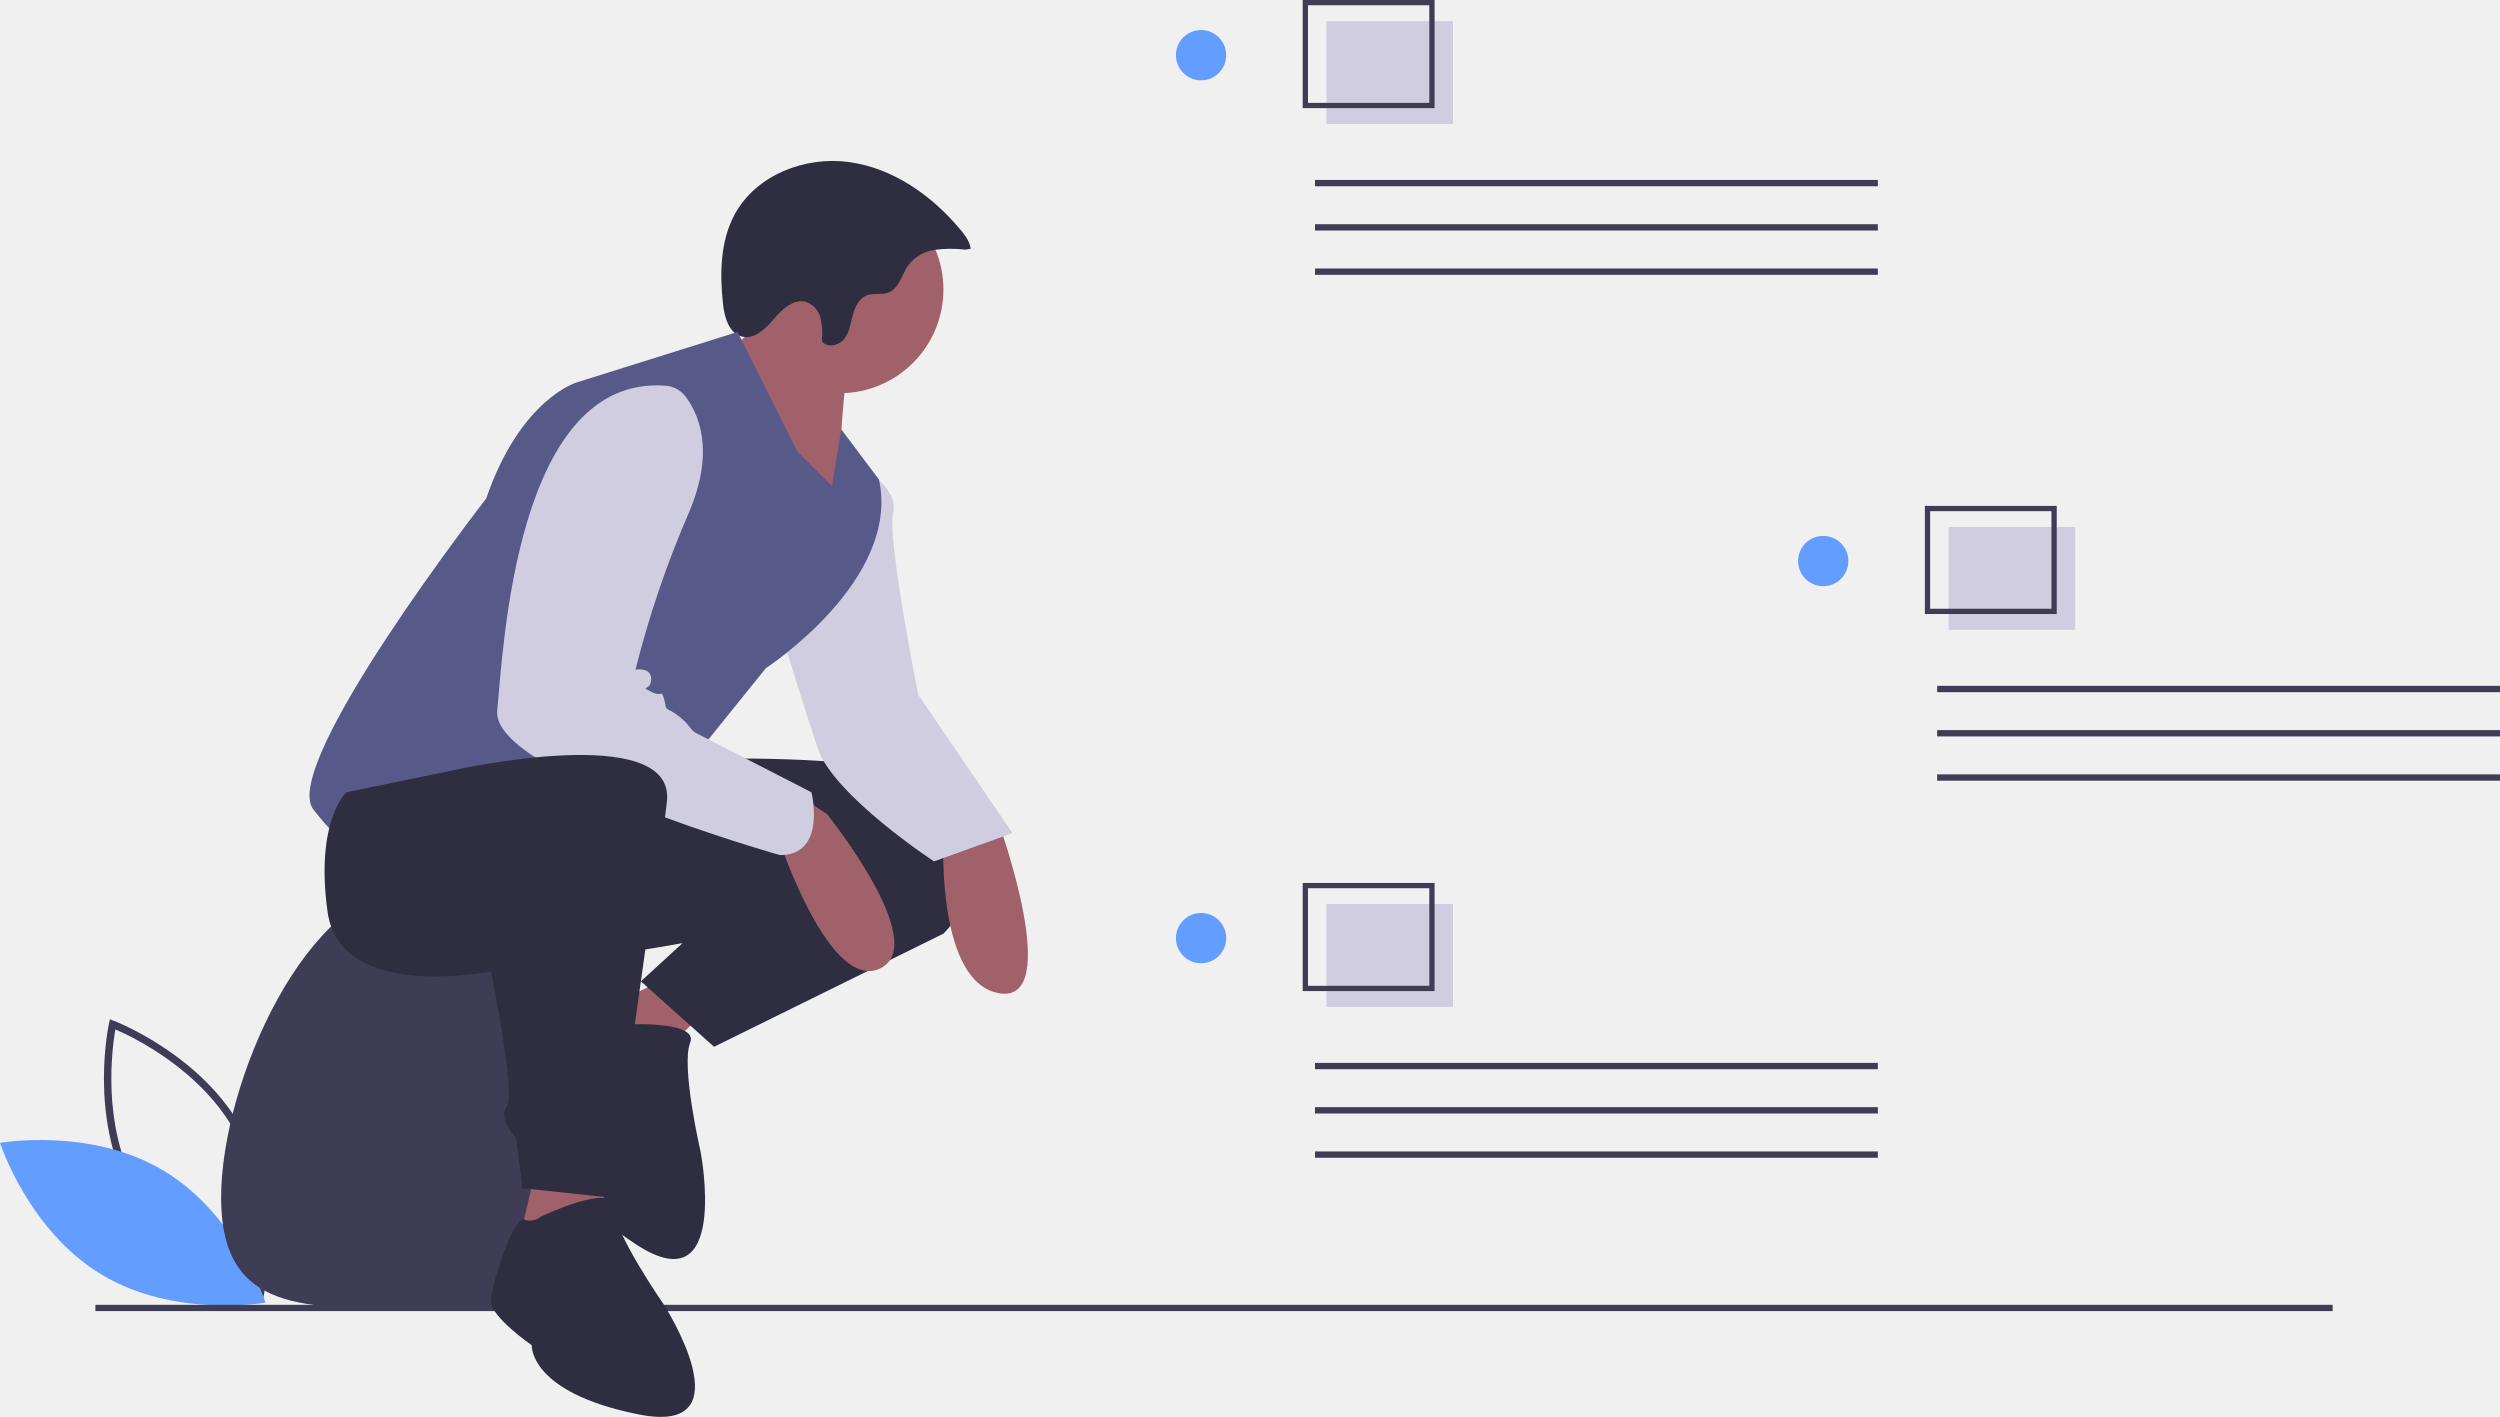
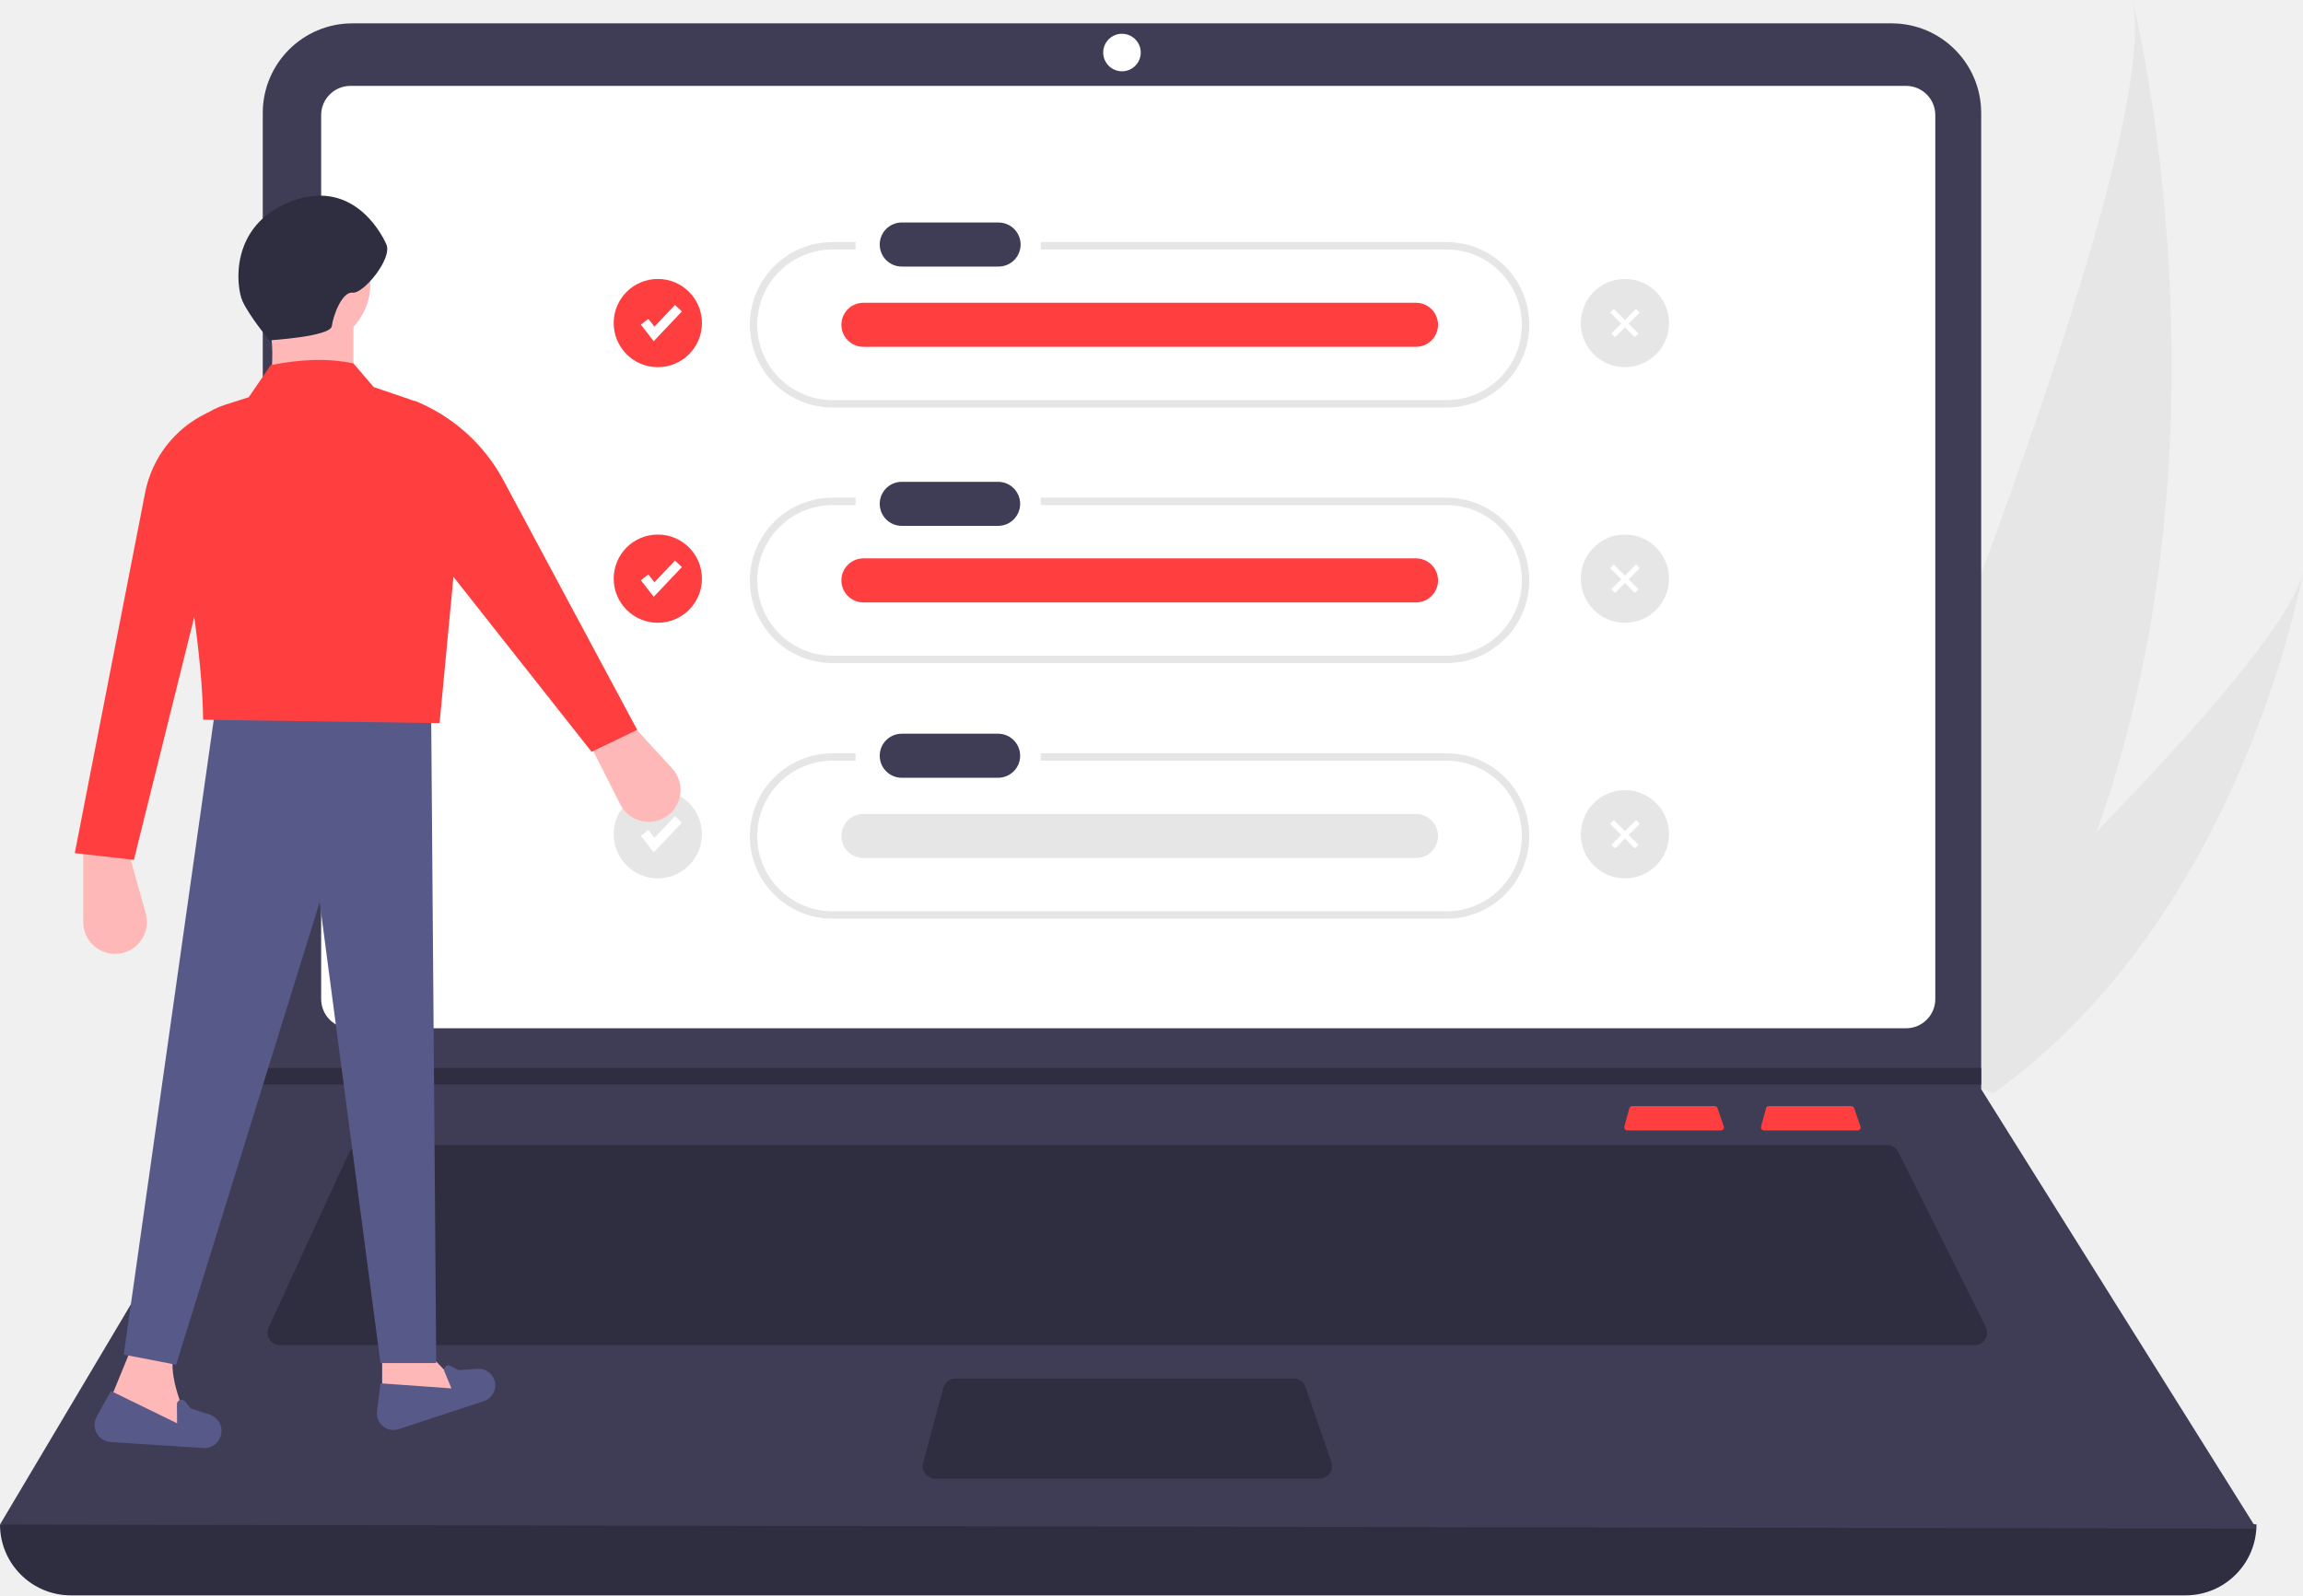
- <svg xmlns="http://www.w3.org/2000/svg" id="b6942215-14b2-40f7-8c48-1a1432d81c3d" data-name="Layer 1" width="795.629" height="450.927" viewBox="0 0 795.629 450.927">
-   <path d="M285.679,638.886l-1.267-.475c-.278-.105-27.993-10.723-40.975-34.799-12.983-24.077-6.626-53.067-6.56-53.356l.299-1.32,1.267.475c.278.105,27.992,10.723,40.975,34.799,12.983,24.077,6.626,53.067,6.56,53.356ZM245.516,602.491c10.976,20.357,32.877,30.791,38.426,33.174,1.055-5.947,4.364-29.997-6.603-50.334-10.965-20.335-32.874-30.786-38.426-33.174C237.858,558.108,234.55,582.155,245.516,602.491Z" transform="translate(-202.1857 -224.5365)" fill="#3f3d56" />
-   <path d="M254.359,597.166c23.331,14.037,32.317,41.918,32.317,41.918s-28.842,5.123-52.173-8.914S202.186,588.252,202.186,588.252,231.027,583.13,254.359,597.166Z" transform="translate(-202.1857 -224.5365)" fill="#639dff" />
-   <path d="M395.55,605.795c0,37.003-27.534,35-61.5,35s-61.5,2.003-61.5-35,27.534-99,61.5-99S395.55,568.792,395.55,605.795Z" transform="translate(-202.1857 -224.5365)" fill="#3f3d56" />
-   <rect x="30.364" y="415.259" width="712" height="2" fill="#3f3d56" />
-   <path d="M540.172,300.236c-.033-.105-.068-.211-.101-.316.014.046.032.09.046.136Z" transform="translate(-202.1857 -224.5365)" fill="#2f2e41" />
-   <polygon points="224.24 322.14 203.24 342.14 186.24 324.14 212.24 311.14 224.24 322.14" fill="#a0616a" />
-   <path d="M399.362,550.628s25.441-1.662,22.467,5.765,3.33,34.726,3.33,34.726,9.453,49.027-20.437,29.518-23.386-33.062-23.386-33.062-8.723-13.188-6.864-17.829,16.629-22.467,19.46-20.236A5.575,5.575,0,0,0,399.362,550.628Z" transform="translate(-202.1857 -224.5365)" fill="#2f2e41" />
-   <path d="M390.426,467.676s112-9,121,14-9,40-9,40l-73,36-23.283-20.828,13.283-12.172s-75,14-77,3S350.426,458.676,390.426,467.676Z" transform="translate(-202.1857 -224.5365)" fill="#2f2e41" />
-   <path d="M520.426,487.676s20,56,0,53-18-48-18-48Z" transform="translate(-202.1857 -224.5365)" fill="#a0616a" />
-   <path d="M475.926,373.176s12.5,6.5,10.5,14.5,8,58,8,58l30,44-25,9s-32-21-37-36-12-38-12-38Z" transform="translate(-202.1857 -224.5365)" fill="#d0cde1" />
-   <circle cx="267.24" cy="92.14" r="33" fill="#a0616a" />
-   <path d="M471.926,340.176s-4,33-2,46-40-47-40-47,18-13,18-18S471.926,340.176,471.926,340.176Z" transform="translate(-202.1857 -224.5365)" fill="#a0616a" />
-   <path d="M509.355,303.982a38.535,38.535,0,0,0-9.648.067,12.971,12.971,0,0,0-8.245,4.608c-2.282,3.056-3.041,7.697-6.617,9.022-2.131.79-4.599.038-6.731.824-2.56.943-3.86,3.774-4.541,6.416s-1.076,5.503-2.819,7.602-5.496,2.804-7.04.555a21.62,21.62,0,0,0-.367-7.23,7.326,7.326,0,0,0-4.621-5.214c-3.93-1.138-7.588,2.276-10.234,5.396s-6.19,6.6-10.163,5.623c-4.169-1.025-5.592-6.154-6.051-10.422-1.046-9.725-.891-20.051,3.812-28.627,6.807-12.412,22.345-18.435,36.366-16.489s26.397,10.699,35.443,21.588c1.47,1.77,2.918,3.715,3.233,5.994" transform="translate(-202.1857 -224.5365)" fill="#2f2e41" />
-   <path d="M466.926,379.176l-11-11-19-38-51,16s-18,5-29,37c0,0-66,85-55,99s13,13,31,2a159.494,159.494,0,0,1,36-16l48,5,29-36s43-28,36-60l-12-16Z" transform="translate(-202.1857 -224.5365)" fill="#575a89" />
-   <path d="M459.426,479.676l6,4s33,41,17,49-32-40-32-40Z" transform="translate(-202.1857 -224.5365)" fill="#a0616a" />
-   <path d="M414.078,347.287a8.587,8.587,0,0,1,6.122,3.272c3.968,5.048,9.881,16.92,1.225,37.118a322.916,322.916,0,0,0-17,50s5-1,5,3-4,2,0,4,3-1,4,2c1.044,3.133-.093,2.994,2.285,4.139a19.309,19.309,0,0,1,6.109,5.312,7.059,7.059,0,0,0,1.606,1.549l37,19s5,20-10,20c0,0-92-26-90-46C362.381,431.123,366.248,343.706,414.078,347.287Z" transform="translate(-202.1857 -224.5365)" fill="#d0cde1" />
-   <polygon points="192.24 375.14 192.24 401.14 164.24 399.14 170.24 373.14 192.24 375.14" fill="#a0616a" />
-   <path d="M374.426,611.676s23-11,23-3,16,31,16,31,27,42-8,35-34-22-34-22-13-9-13-14,7.086-27.039,10.543-26.019A5.575,5.575,0,0,0,374.426,611.676Z" transform="translate(-202.1857 -224.5365)" fill="#2f2e41" />
-   <path d="M346.426,469.676s71-16,68,10-6,41-6,41l-12,85-28-3-2-16s-6-6-3-10-5-43-5-43-48,10-52-19,6-38,6-38Z" transform="translate(-202.1857 -224.5365)" fill="#2f2e41" />
-   <rect x="418.502" y="338.269" width="179.127" height="2.013" fill="#3f3d56" />
-   <rect x="418.502" y="352.358" width="179.127" height="2.013" fill="#3f3d56" />
-   <rect x="418.502" y="366.446" width="179.127" height="2.013" fill="#3f3d56" />
-   <rect x="422.145" y="287.715" width="40.29" height="32.736" fill="#d0cde1" />
-   <path d="M658.745,539.951h-41.969V505.537h41.969Zm-40.29-1.679h38.612V507.215H618.455Z" transform="translate(-202.1857 -224.5365)" fill="#3f3d56" />
-   <circle cx="382.241" cy="298.558" r="8" fill="#639dff" />
-   <rect x="418.502" y="57.269" width="179.127" height="2.013" fill="#3f3d56" />
-   <rect x="418.502" y="71.358" width="179.127" height="2.013" fill="#3f3d56" />
-   <rect x="418.502" y="85.446" width="179.127" height="2.013" fill="#3f3d56" />
-   <rect x="422.145" y="6.715" width="40.29" height="32.736" fill="#d0cde1" />
-   <path d="M658.745,258.951h-41.969V224.537h41.969Zm-40.29-1.679h38.612V226.215H618.455Z" transform="translate(-202.1857 -224.5365)" fill="#3f3d56" />
-   <circle cx="382.241" cy="17.558" r="8" fill="#639dff" />
-   <rect x="616.502" y="218.269" width="179.127" height="2.013" fill="#3f3d56" />
-   <rect x="616.502" y="232.358" width="179.127" height="2.013" fill="#3f3d56" />
-   <rect x="616.502" y="246.446" width="179.127" height="2.013" fill="#3f3d56" />
-   <rect x="620.145" y="167.715" width="40.29" height="32.736" fill="#d0cde1" />
-   <path d="M856.745,419.951h-41.969V385.537h41.969Zm-40.29-1.679h38.612V387.215H816.455Z" transform="translate(-202.1857 -224.5365)" fill="#3f3d56" />
-   <circle cx="580.241" cy="178.558" r="8" fill="#639dff" />
+ <svg xmlns="http://www.w3.org/2000/svg" id="e947267e-2fd0-4612-8553-18e563890315" data-name="Layer 1" width="808.778" height="560.418" viewBox="0 0 808.778 560.418">
+   <path d="M931.874,462.004a348.201,348.201,0,0,1-45.13,86.56c-.438.618-.884,1.223-1.332,1.837L827.663,531.7c.261-.596.546-1.264.85-1.994C846.7,486.687,956.151,224.46,944.529,169.791,945.639,174.28,981.902,322.801,931.874,462.004Z" transform="translate(-195.6108 -169.7909)" fill="#e6e6e6" />
+   <path d="M897.885,552.173c-.705.532-1.431,1.057-2.164,1.568l-43.321-14.03c.518-.479,1.121-1.044,1.815-1.681,11.34-10.6,45.03-42.358,77.659-76.025,35.065-36.18,68.914-74.558,72.515-91.249C1003.712,374.564,982.346,490.421,897.885,552.173Z" transform="translate(-195.6108 -169.7909)" fill="#e6e6e6" />
+   <path d="M963.145,730.209H220.512a24.901,24.901,0,0,1-24.901-24.901v0q403.807-46.93,792.435,0v0A24.901,24.901,0,0,1,963.145,730.209Z" transform="translate(-195.6108 -169.7909)" fill="#2f2e41" />
+   <path d="M988.046,706.773l-792.435-1.465L287.451,550.776l.439-.732V209.472a31.475,31.475,0,0,1,31.478-31.478H859.894A31.475,31.475,0,0,1,891.372,209.472v342.915Z" transform="translate(-195.6108 -169.7909)" fill="#3f3d56" />
+   <path d="M318.651,199.966a10.265,10.265,0,0,0-10.253,10.253V520.748a10.265,10.265,0,0,0,10.253,10.253H865.006a10.266,10.266,0,0,0,10.253-10.253V210.219a10.265,10.265,0,0,0-10.253-10.253Z" transform="translate(-195.6108 -169.7909)" fill="#fff" />
+   <path d="M322.241,572.015a4.406,4.406,0,0,0-3.992,2.558l-28.299,61.52a4.394,4.394,0,0,0,3.992,6.231H889.053a4.394,4.394,0,0,0,3.929-6.36l-30.76-61.52a4.372,4.372,0,0,0-3.929-2.429Z" transform="translate(-195.6108 -169.7909)" fill="#2f2e41" />
+   <circle cx="394.021" cy="18.457" r="6.591" fill="#fff" />
+   <path d="M531.137,654.042a4.401,4.401,0,0,0-4.243,3.251l-7.099,26.366a4.394,4.394,0,0,0,4.243,5.537H659.036A4.393,4.393,0,0,0,663.187,683.364l-9.126-26.366a4.397,4.397,0,0,0-4.153-2.957Z" transform="translate(-195.6108 -169.7909)" fill="#2f2e41" />
+   <polygon points="695.761 375.126 695.761 380.985 91.84 380.985 92.295 380.253 92.295 375.126 695.761 375.126" fill="#2f2e41" />
+   <path d="M703.615,254.83H561.125v2.603H703.615a26.451,26.451,0,0,1,0,52.902H488.003a26.451,26.451,0,0,1,0-52.902h8.057v-2.603h-8.057a29.053,29.053,0,0,0,0,58.107H703.615a29.053,29.053,0,1,0,0-58.107Z" transform="translate(-195.6108 -169.7909)" fill="#e6e6e6" />
+   <path d="M703.615,344.619H561.125v2.603H703.615a26.451,26.451,0,0,1,0,52.902H488.003a26.451,26.451,0,0,1,0-52.902h8.057v-2.603h-8.057a29.053,29.053,0,0,0,0,58.107H703.615a29.053,29.053,0,1,0,0-58.107Z" transform="translate(-195.6108 -169.7909)" fill="#e6e6e6" />
+   <path d="M703.615,434.407H561.125V437.01H703.615a26.451,26.451,0,1,1,0,52.902H488.003a26.451,26.451,0,0,1,0-52.902h8.057v-2.603h-8.057a29.053,29.053,0,0,0,0,58.107H703.615a29.053,29.053,0,1,0,0-58.107Z" transform="translate(-195.6108 -169.7909)" fill="#e6e6e6" />
+   <path id="ab287899-84e3-434f-b92d-b2aaa12c9990" data-name="Path 40" d="M512.144,247.954a7.739,7.739,0,0,0,0,15.475h33.945a7.739,7.739,0,1,0,.254-15.475q-.127-.002-.254,0Z" transform="translate(-195.6108 -169.7909)" fill="#3f3d56" />
+   <path id="af2a4b37-a3ed-4662-953e-6f9b285406f1" data-name="Path 40" d="M512.144,339.044a7.739,7.739,0,0,0,0,15.475h33.945a7.739,7.739,0,0,0,.254-15.475q-.127-.002-.254,0Z" transform="translate(-195.6108 -169.7909)" fill="#3f3d56" />
+   <path id="ff7e389f-e1f1-4104-a8c8-8a888f7bdbd5" data-name="Path 40" d="M512.144,427.532a7.739,7.739,0,0,0,0,15.475h33.945a7.739,7.739,0,0,0,.254-15.475q-.127-.002-.254,0Z" transform="translate(-195.6108 -169.7909)" fill="#3f3d56" />
+   <path id="ab3f55ca-45f9-4d6f-a8ad-e44fa73330dd" data-name="Path 40" d="M498.68,276.146a7.739,7.739,0,0,0,0,15.475H692.684a7.739,7.739,0,1,0,.254-15.475q-.127-.002-.254,0Z" transform="translate(-195.6108 -169.7909)" fill="#ff3f3f" />
+   <path id="b755e68c-1f13-420d-a9db-7573ff270e8f" data-name="Path 40" d="M498.68,365.935a7.739,7.739,0,0,0,0,15.475H692.684a7.739,7.739,0,1,0,.254-15.475q-.127-.002-.254,0Z" transform="translate(-195.6108 -169.7909)" fill="#ff3f3f" />
+   <path id="f0f56a0b-ed67-4282-9bfe-4d2fc6a8304e" data-name="Path 40" d="M498.68,455.723a7.739,7.739,0,0,0,0,15.475H692.684a7.739,7.739,0,1,0,.254-15.475q-.127-.002-.254,0Z" transform="translate(-195.6108 -169.7909)" fill="#e6e6e6" />
+   <circle cx="231.015" cy="113.483" r="15.495" fill="#ff3f3f" />
+   <polygon points="229.577 119.849 225.063 114.045 227.688 112.003 229.826 114.751 237.046 107.129 239.461 109.417 229.577 119.849" fill="#fff" />
+   <circle cx="231.015" cy="203.272" r="15.495" fill="#ff3f3f" />
+   <polygon points="229.577 209.638 225.063 203.834 227.688 201.792 229.826 204.54 237.046 196.918 239.461 199.206 229.577 209.638" fill="#fff" />
+   <circle cx="231.015" cy="293.06" r="15.495" fill="#e6e6e6" />
+   <circle cx="570.65" cy="113.483" r="15.495" fill="#e6e6e6" />
+   <circle cx="570.65" cy="203.272" r="15.495" fill="#e6e6e6" />
+   <circle cx="570.65" cy="293.06" r="15.495" fill="#e6e6e6" />
+   <polygon points="229.577 299.427 225.063 293.623 227.688 291.581 229.826 294.329 237.046 286.707 239.461 288.994 229.577 299.427" fill="#fff" />
+   <rect x="765.121" y="277.147" width="1.824" height="12.254" transform="translate(-171.5497 454.8453) rotate(-45)" fill="#fff" />
+   <rect x="760.362" y="282.362" width="12.254" height="1.824" transform="translate(-171.4161 455.1678) rotate(-45)" fill="#fff" />
+   <rect x="765.121" y="366.936" width="1.824" height="12.254" transform="translate(-235.0399 481.1438) rotate(-45)" fill="#fff" />
+   <rect x="760.362" y="372.151" width="12.254" height="1.824" transform="translate(-234.9064 481.4663) rotate(-45)" fill="#fff" />
+   <rect x="765.121" y="456.725" width="1.824" height="12.254" transform="translate(-298.5302 507.4424) rotate(-45)" fill="#fff" />
+   <rect x="760.362" y="461.939" width="12.254" height="1.824" transform="translate(-298.3966 507.7648) rotate(-45)" fill="#fff" />
+   <path d="M429.606,456.644l0,0a11.189,11.189,0,0,0,2.072-16.896l-14.875-16.215-14.288,7.234,10.936,21.599A11.189,11.189,0,0,0,429.606,456.644Z" transform="translate(-195.6108 -169.7909)" fill="#ffb8b8" />
+   <path d="M237.317,504.799h0a11.189,11.189,0,0,0,9.48-14.138l-5.947-21.186H224.836v24.209A11.189,11.189,0,0,0,237.317,504.799Z" transform="translate(-195.6108 -169.7909)" fill="#ffb8b8" />
+   <polygon points="134.211 494.829 164.462 490.084 152.006 477.034 134.211 477.034 134.211 494.829" fill="#ffb8b8" />
+   <path d="M232.547,665.806l31.437,8.304c-5.79-12.011-9.356-22.639-7.118-29.657l-14.829-1.779Z" transform="translate(-195.6108 -169.7909)" fill="#ffb8b8" />
+   <polygon points="43.46 475.848 61.848 479.407 112.265 316.886 133.618 478.814 153.192 478.814 151.412 249.861 75.49 249.861 43.46 475.848" fill="#575a88" />
+   <path d="M335.613,671.822l29.922-9.843a5.819,5.819,0,0,0,3.387-8.131h0a5.819,5.819,0,0,0-5.597-3.204l-6.788.459-2.66-1.497a1.547,1.547,0,0,0-2.19,1.938l2.453,5.957-24.912-1.779-1.229,9.833A5.835,5.835,0,0,0,335.613,671.822Z" transform="translate(-195.6108 -169.7909)" fill="#575a88" />
+   <path d="M234.479,676.347l32.527,2.109a6.022,6.022,0,0,0,6.392-6.497h0a6.022,6.022,0,0,0-4.136-5.237l-6.693-2.182-1.975-2.465a1.601,1.601,0,0,0-2.85,1.014l.054,6.667-23.228-11.331-4.978,8.965A6.038,6.038,0,0,0,234.479,676.347Z" transform="translate(-195.6108 -169.7909)" fill="#575a88" />
+   <circle cx="108.113" cy="99.796" r="21.946" fill="#ffb8b8" />
+   <path d="M289.488,309.92h30.25v-29.064H289.488C291.988,289.832,291.665,299.612,289.488,309.92Z" transform="translate(-195.6108 -169.7909)" fill="#ffb8b8" />
+   <path d="M266.949,422.617l83.04,1.186,8.304-87.73a27.397,27.397,0,0,0-18.587-25.942l-12.85-4.364-7.118-8.304c-8.986-1.942-18.764-1.471-29.064.593l-7.711,11.27-8.303,2.65A27.312,27.312,0,0,0,255.663,338.763C261.842,370.677,266.646,400.338,266.949,422.617Z" transform="translate(-195.6108 -169.7909)" fill="#ff3f3f" />
+   <path d="M221.87,469.476l20.76,2.373,23.726-95.496,2.373-61.687-.7.339A39.291,39.291,0,0,0,246.578,342.848Z" transform="translate(-195.6108 -169.7909)" fill="#ff3f3f" />
+   <path d="M403.372,433.887l16.015-7.711-46.973-87.651a61.413,61.413,0,0,0-31.321-28.012h0l8.897,55.755Z" transform="translate(-195.6108 -169.7909)" fill="#ff3f3f" />
+   <path d="M290.16,289.339s21.52-1.276,21.986-4.999,3.608-12.214,7.33-11.748,14.038-11.943,11.829-16.945-12.637-23.419-33.926-14.931-18.849,29.776-16.64,34.779S290.16,289.339,290.16,289.339Z" transform="translate(-195.6108 -169.7909)" fill="#2f2e41" />
+   <path d="M816.83,558.338a1.072,1.072,0,0,0-1.033.792l-1.729,6.42a1.07,1.07,0,0,0,1.033,1.348H847.975a1.07,1.07,0,0,0,1.011-1.42l-2.222-6.42a1.071,1.071,0,0,0-1.011-.72Z" transform="translate(-195.6108 -169.7909)" fill="#ff3f3f" />
+   <path d="M768.83,558.338a1.072,1.072,0,0,0-1.033.792l-1.729,6.42a1.07,1.07,0,0,0,1.033,1.348H799.975a1.07,1.07,0,0,0,1.011-1.42l-2.222-6.42a1.071,1.071,0,0,0-1.011-.72Z" transform="translate(-195.6108 -169.7909)" fill="#ff3f3f" />
</svg>
